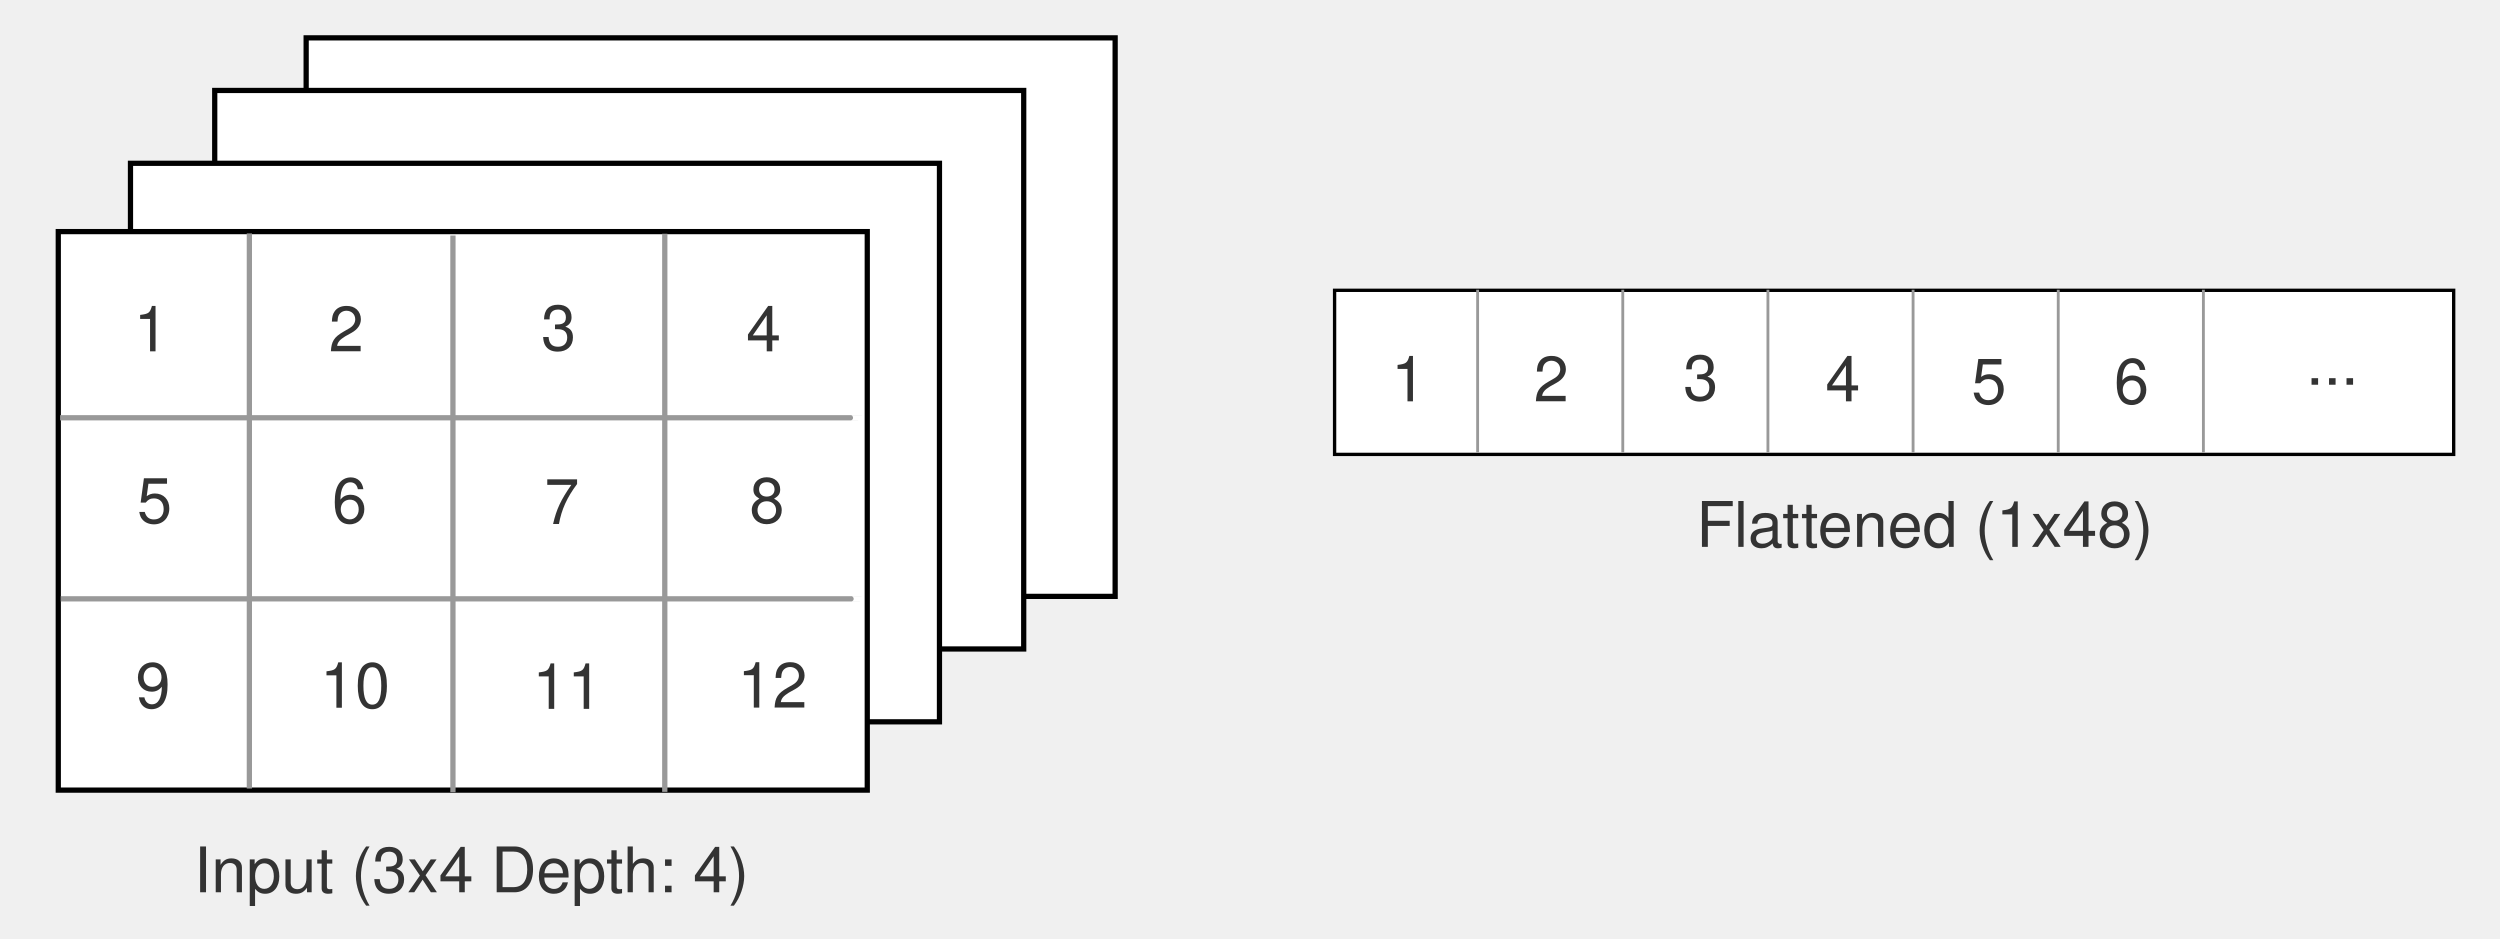
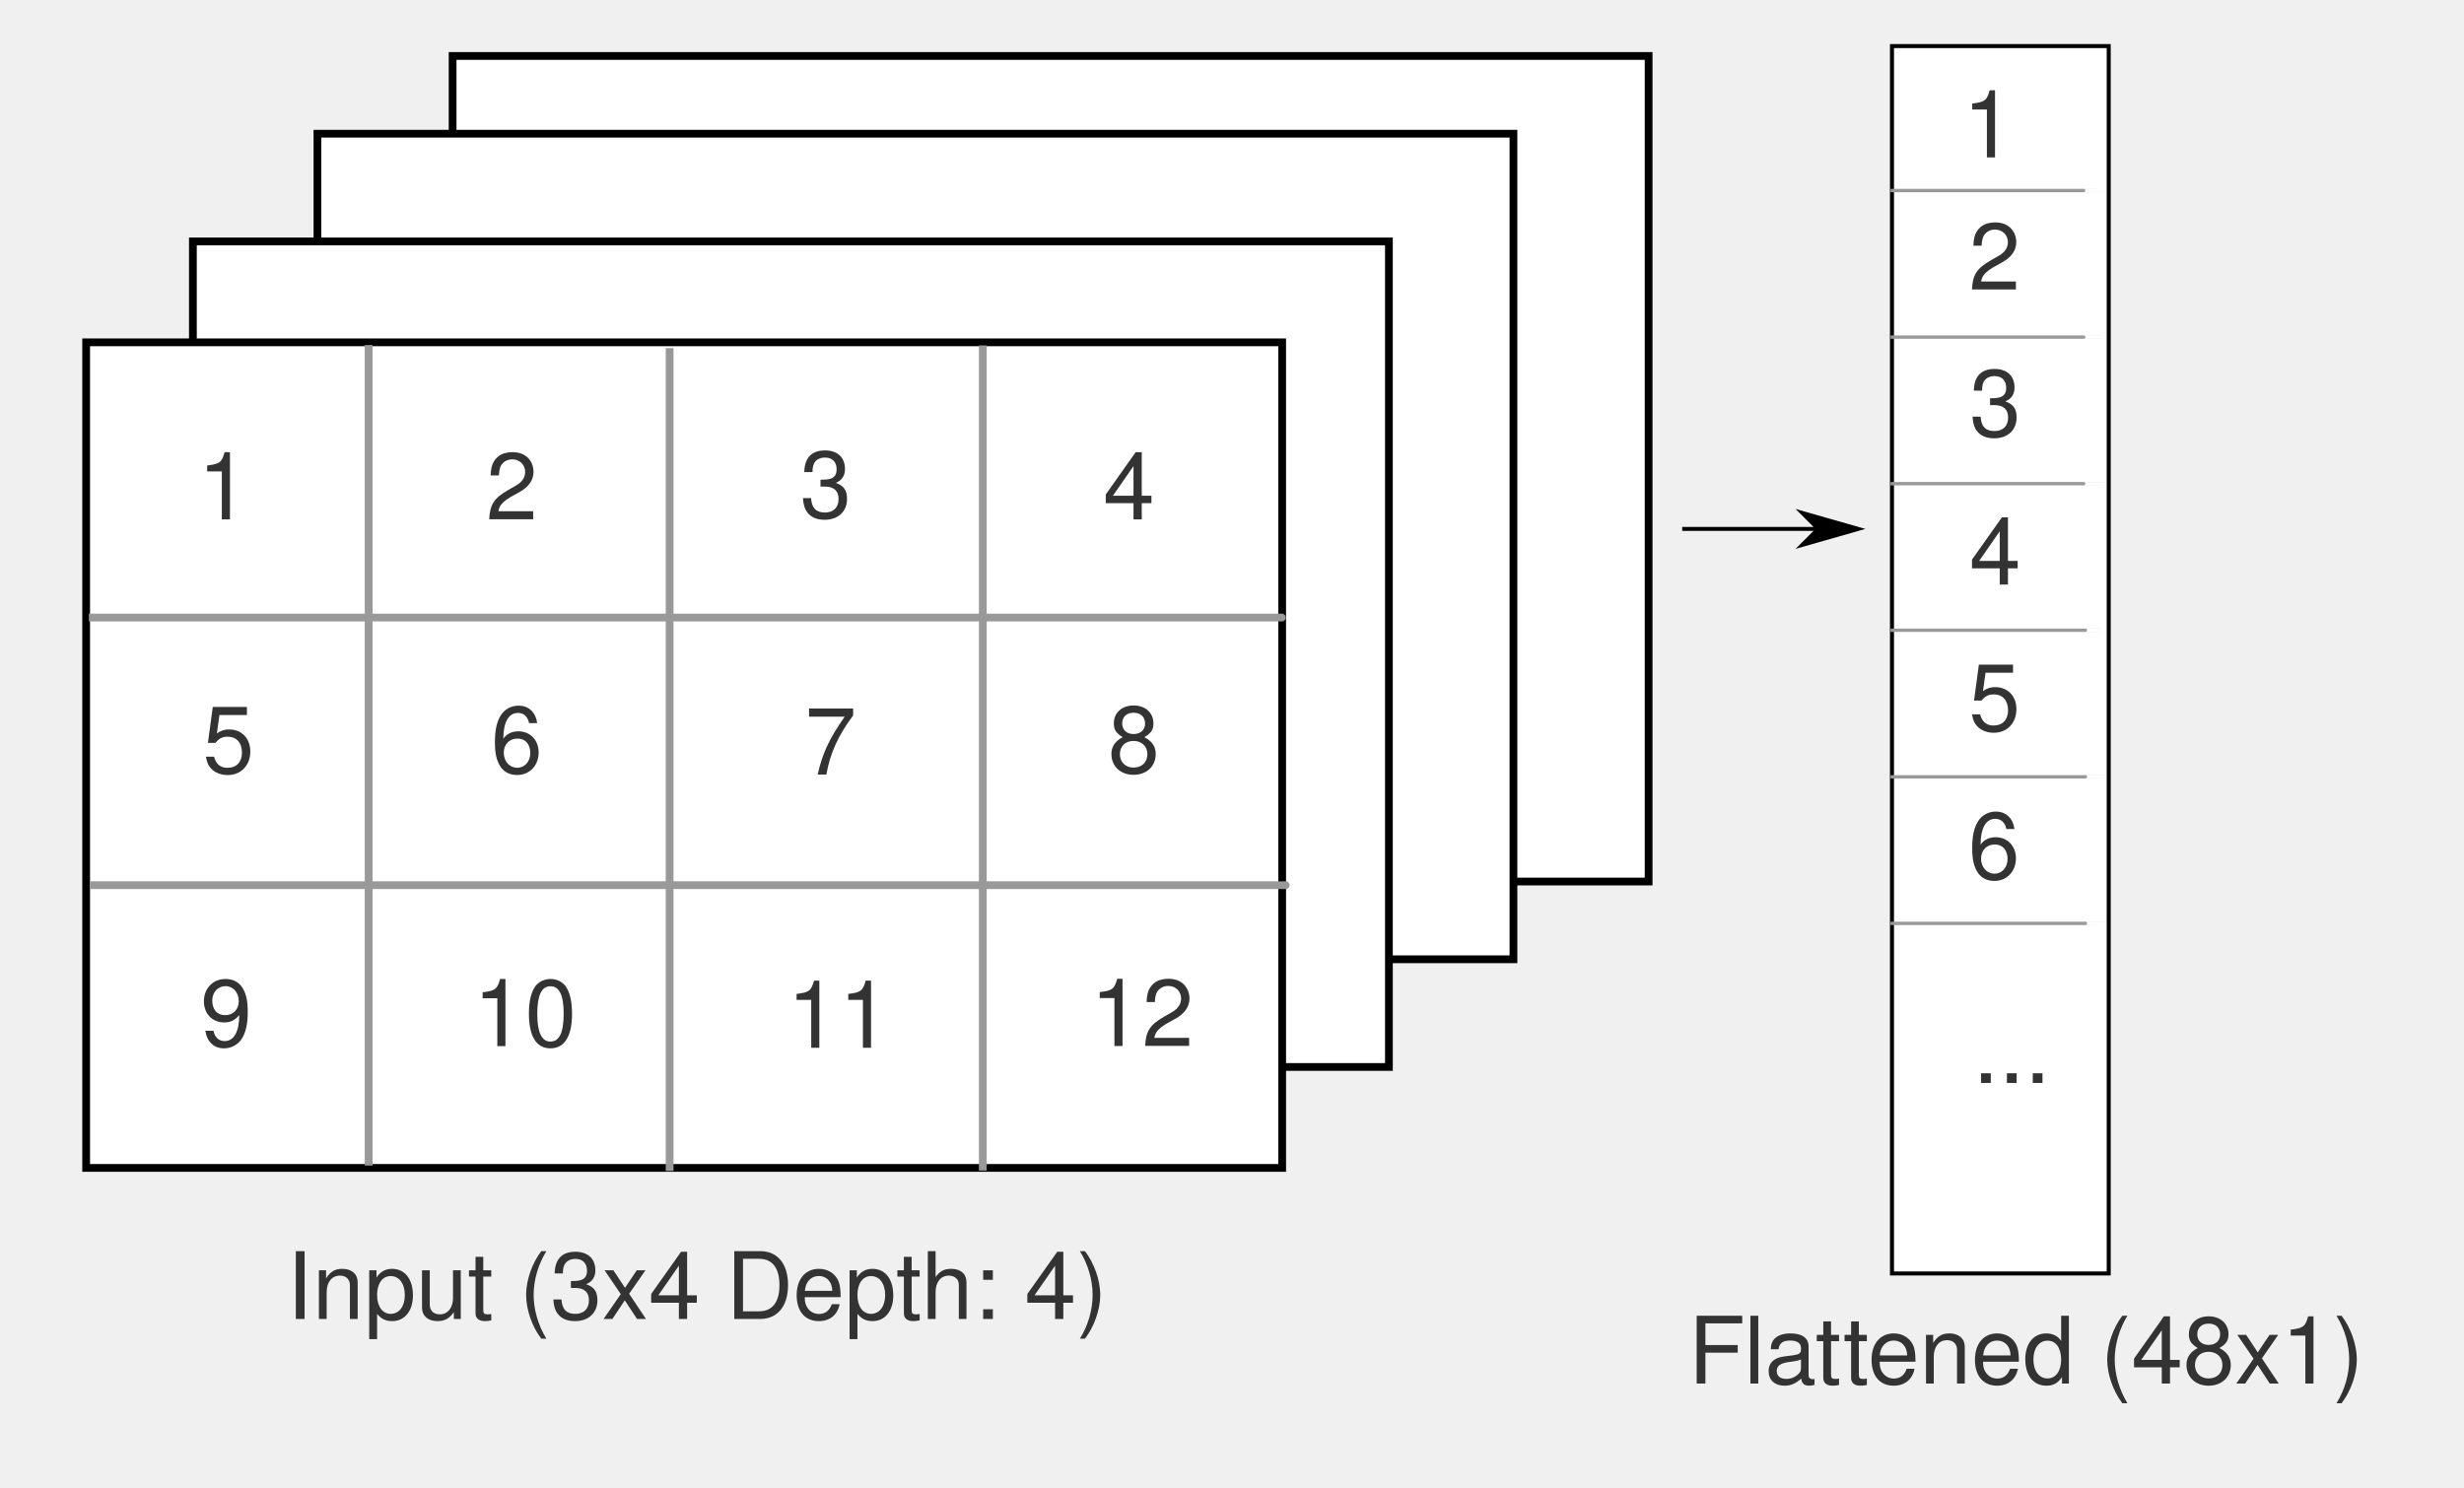
- <svg xmlns="http://www.w3.org/2000/svg" viewBox="0 0 477 179" version="1.1" id="svg1047" width="477" height="179">
-   <defs id="defs1051" />
+ <svg xmlns="http://www.w3.org/2000/svg" viewBox="0 0 318 192" version="1.1" id="svg1047" width="318" height="192">
+   <defs id="defs1051">
+     <marker style="overflow:visible" id="marker1519-93" refX="0" refY="0" orient="auto">
+       <path transform="matrix(-0.8,0,0,-0.8,-10,0)" style="fill:#000000;fill-opacity:1;fill-rule:evenodd;stroke:#000000;stroke-width:1pt;stroke-opacity:1" d="M 0,0 5,-5 -12.5,0 5,5 Z" id="path1517-9" />
+     </marker>
+   </defs>
  <rect x="58.414" y="7.223" width="154.355" height="106.566" style="fill:#ffffff;stroke:#000000" id="rect987" />
  <rect x="40.969" y="17.259" width="154.355" height="106.566" style="fill:#ffffff;stroke:#000000" id="rect989" />
  <rect x="24.895" y="31.158" width="154.355" height="106.566" style="fill:#ffffff;stroke:#000000" id="rect991" />
  <rect x="11.119" y="44.189" width="154.355" height="106.566" style="fill:#ffffff;stroke:#000000" id="rect993" />
  <text style="font-size:12px;font-family:Helvetica;white-space:pre;fill:#333333" x="36.98" y="170.25" id="text1007">Input (3x4 Depth: 4)</text>
  <path style="fill:none;stroke:#999999;stroke-width:1.004px;stroke-linecap:butt;stroke-linejoin:miter;stroke-opacity:1" d="m 47.58,44.538 c 0,105.917 0,105.917 0,105.917" id="path1053" />
  <path style="fill:none;stroke:#999999;stroke-width:1.006px;stroke-linecap:butt;stroke-linejoin:miter;stroke-opacity:1" d="m 86.42,44.937 c 0,106.209 0,106.209 0,106.209" id="path1053-5" />
  <path style="fill:none;stroke:#999999;stroke-width:1.007px;stroke-linecap:butt;stroke-linejoin:miter;stroke-opacity:1" d="m 126.84,44.592 c 0,106.501 0,106.501 0,106.501" id="path1053-5-3" />
-   <path style="fill:none;stroke:#999999;stroke-width:1px;stroke-linecap:butt;stroke-linejoin:miter;stroke-opacity:1" d="m 11.466,79.713 c 153.421,0 153.148,0 153.148,0" id="path1091" />
-   <path style="fill:none;stroke:#999999;stroke-width:1px;stroke-linecap:butt;stroke-linejoin:miter;stroke-opacity:1" d="m 11.591,114.259 c 153.421,0 153.148,0 153.148,0" id="path1091-4" />
+   <path style="fill:none;stroke:#999999;stroke-width:1.004px;stroke-linecap:butt;stroke-linejoin:miter;stroke-opacity:1" d="m 11.466,79.713 c 154.537,0 154.262,0 154.262,0" id="path1091" />
+   <path style="fill:none;stroke:#999999;stroke-width:1.005px;stroke-linecap:butt;stroke-linejoin:miter;stroke-opacity:1" d="m 11.591,114.259 c 154.909,0 154.633,0 154.633,0" id="path1091-4" />
  <text style="font-size:12px;font-family:Helvetica;white-space:pre;fill:#333333" x="25.519" y="67.038" id="text1007-8-6">1</text>
  <text style="font-size:12px;font-family:Helvetica;white-space:pre;fill:#333333" x="62.729" y="67.038" id="text1007-8-6-0">2</text>
  <text style="font-size:12px;font-family:Helvetica;white-space:pre;fill:#333333" x="103.24" y="66.81" id="text1007-8-6-0-8">3</text>
  <text style="font-size:12px;font-family:Helvetica;white-space:pre;fill:#333333" x="142.369" y="67.038" id="text1007-8-6-0-3">4</text>
  <text style="font-size:12px;font-family:Helvetica;white-space:pre;fill:#333333" x="26.15" y="99.765" id="text1007-8-6-2">5</text>
  <text style="font-size:12px;font-family:Helvetica;white-space:pre;fill:#333333" x="63.359" y="99.759" id="text1007-8-6-0-37">6</text>
  <text style="font-size:12px;font-family:Helvetica;white-space:pre;fill:#333333" x="103.87" y="99.976" id="text1007-8-6-0-8-1">7</text>
  <text style="font-size:12px;font-family:Helvetica;white-space:pre;fill:#333333" x="143" y="99.736" id="text1007-8-6-0-3-8">8</text>
  <text style="font-size:12px;font-family:Helvetica;white-space:pre;fill:#333333" x="25.865" y="135.042" id="text1007-8-6-2-8">9</text>
  <text style="font-size:12px;font-family:Helvetica;white-space:pre;fill:#333333" x="61.074" y="135.036" id="text1007-8-6-0-37-9">10</text>
  <text style="font-size:12px;font-family:Helvetica;white-space:pre;fill:#333333" x="101.585" y="135.253" id="text1007-8-6-0-8-1-6">11</text>
  <text style="font-size:12px;font-family:Helvetica;white-space:pre;fill:#333333" x="140.715" y="135.013" id="text1007-8-6-0-3-8-0">12</text>
-   <rect x="254.639" y="55.39" width="213.523" height="31.309" style="fill:#ffffff;stroke:#000000;stroke-width:0.638" id="rect993-1" />
-   <path style="fill:none;stroke:#999999;stroke-width:0.544px;stroke-linecap:butt;stroke-linejoin:miter;stroke-opacity:1" d="m 281.93,55.283 c 0,31.065 0,31.065 0,31.065" id="path1053-5-3-9" />
-   <path style="fill:none;stroke:#999999;stroke-width:0.544px;stroke-linecap:butt;stroke-linejoin:miter;stroke-opacity:1" d="m 309.626,55.283 c 0,31.065 0,31.065 0,31.065" id="path1053-5-3-9-4" />
-   <path style="fill:none;stroke:#999999;stroke-width:0.544px;stroke-linecap:butt;stroke-linejoin:miter;stroke-opacity:1" d="m 337.321,55.283 c 0,31.065 0,31.065 0,31.065" id="path1053-5-3-9-41" />
-   <path style="fill:none;stroke:#999999;stroke-width:0.544px;stroke-linecap:butt;stroke-linejoin:miter;stroke-opacity:1" d="m 365.017,55.283 c 0,31.065 0,31.065 0,31.065" id="path1053-5-3-9-4-7" />
-   <path style="fill:none;stroke:#999999;stroke-width:0.544px;stroke-linecap:butt;stroke-linejoin:miter;stroke-opacity:1" d="m 392.712,55.283 c 0,31.065 0,31.065 0,31.065" id="path1053-5-3-9-4-7-5" />
-   <path style="fill:none;stroke:#999999;stroke-width:0.544px;stroke-linecap:butt;stroke-linejoin:miter;stroke-opacity:1" d="m 420.408,55.283 c 0,31.065 0,31.065 0,31.065" id="path1053-5-3-9-4-7-5-0" />
-   <text style="font-size:12px;font-family:Helvetica;white-space:pre;fill:#333333" x="265.437" y="76.576" id="text1007-8-6-5">1</text>
-   <text style="font-size:12px;font-family:Helvetica;white-space:pre;fill:#333333" x="292.646" y="76.576" id="text1007-8-6-0-5">2</text>
-   <text style="font-size:12px;font-family:Helvetica;white-space:pre;fill:#333333" x="321.157" y="76.347" id="text1007-8-6-0-8-2">3</text>
-   <text style="font-size:12px;font-family:Helvetica;white-space:pre;fill:#333333" x="348.287" y="76.576" id="text1007-8-6-0-3-4">4</text>
-   <text style="font-size:12px;font-family:Helvetica;white-space:pre;fill:#333333" x="376.151" y="77.009" id="text1007-8-6-2-1">5</text>
-   <text style="font-size:12px;font-family:Helvetica;white-space:pre;fill:#333333" x="403.36" y="77.003" id="text1007-8-6-0-37-4">6</text>
-   <text style="font-size:12px;font-family:Helvetica;white-space:pre;fill:#333333" x="439.997" y="73.407" id="text1007-8-6-0-37-4-5">...</text>
-   <text style="font-size:12px;font-family:Helvetica;white-space:pre;fill:#333333" x="323.652" y="104.339" id="text1007-7">Flattened (1x48)</text>
+   <rect x="244.176" y="5.946" width="27.972" height="158.433" style="fill:#ffffff;stroke:#000000;stroke-width:0.519" id="rect993-1" />
+   <text style="font-size:12px;font-family:Helvetica;white-space:pre;fill:#333333" x="253.318" y="20.318" id="text1007-8-6-5">1</text>
+   <text style="font-size:12px;font-family:Helvetica;white-space:pre;fill:#333333" x="254.091" y="37.386" id="text1007-8-6-0-5">2</text>
+   <text style="font-size:12px;font-family:Helvetica;white-space:pre;fill:#333333" x="254.179" y="56.3" id="text1007-8-6-0-8-2">3</text>
+   <text style="font-size:12px;font-family:Helvetica;white-space:pre;fill:#333333" x="254.162" y="75.456" id="text1007-8-6-0-3-4">4</text>
+   <text style="font-size:12px;font-family:Helvetica;white-space:pre;fill:#333333" x="254.08" y="94.305" id="text1007-8-6-2-1">5</text>
+   <text style="font-size:12px;font-family:Helvetica;white-space:pre;fill:#333333" x="254.015" y="113.427" id="text1007-8-6-0-37-4">6</text>
+   <text style="font-size:12px;font-family:Helvetica;white-space:pre;fill:#333333" x="254.628" y="139.792" id="text1007-8-6-0-37-4-5">...</text>
+   <text style="font-size:12px;font-family:Helvetica;white-space:pre;fill:#333333" x="217.894" y="178.588" id="text1007-7">Flattened (48x1)</text>
+   <path style="fill:none;stroke:#999999;stroke-width:0.431px;stroke-linecap:butt;stroke-linejoin:miter;stroke-opacity:1" d="m 243.99,24.595 c 28.52,0 28.469,0 28.469,0" id="path1091-3" />
+   <path style="fill:none;stroke:#999999;stroke-width:0.431px;stroke-linecap:butt;stroke-linejoin:miter;stroke-opacity:1" d="m 243.99,43.515 c 28.52,0 28.469,0 28.469,0" id="path1091-3-7" />
+   <path style="fill:none;stroke:#999999;stroke-width:0.431px;stroke-linecap:butt;stroke-linejoin:miter;stroke-opacity:1" d="m 243.99,62.435 c 28.52,0 28.469,0 28.469,0" id="path1091-3-71" />
+   <path style="fill:none;stroke:#999999;stroke-width:0.433px;stroke-linecap:butt;stroke-linejoin:miter;stroke-opacity:1" d="m 243.99,81.353 c 28.771,0 28.72,0 28.72,0" id="path1091-3-7-3" />
+   <path style="fill:none;stroke:#999999;stroke-width:0.433px;stroke-linecap:butt;stroke-linejoin:miter;stroke-opacity:1" d="m 243.99,100.273 c 28.771,0 28.72,0 28.72,0" id="path1091-3-7-3-6" />
+   <path style="fill:none;stroke:#999999;stroke-width:0.433px;stroke-linecap:butt;stroke-linejoin:miter;stroke-opacity:1" d="m 243.99,119.193 c 28.771,0 28.72,0 28.72,0" id="path1091-3-7-3-6-0" />
+   <path style="fill:none;stroke:#000000;stroke-width:0.507px;stroke-linecap:butt;stroke-linejoin:miter;stroke-opacity:1;marker-end:url(#marker1519-93)" d="m 217.103,68.273 c 22.658,0 22.658,0 22.658,0" id="path1515-6" />
</svg>
